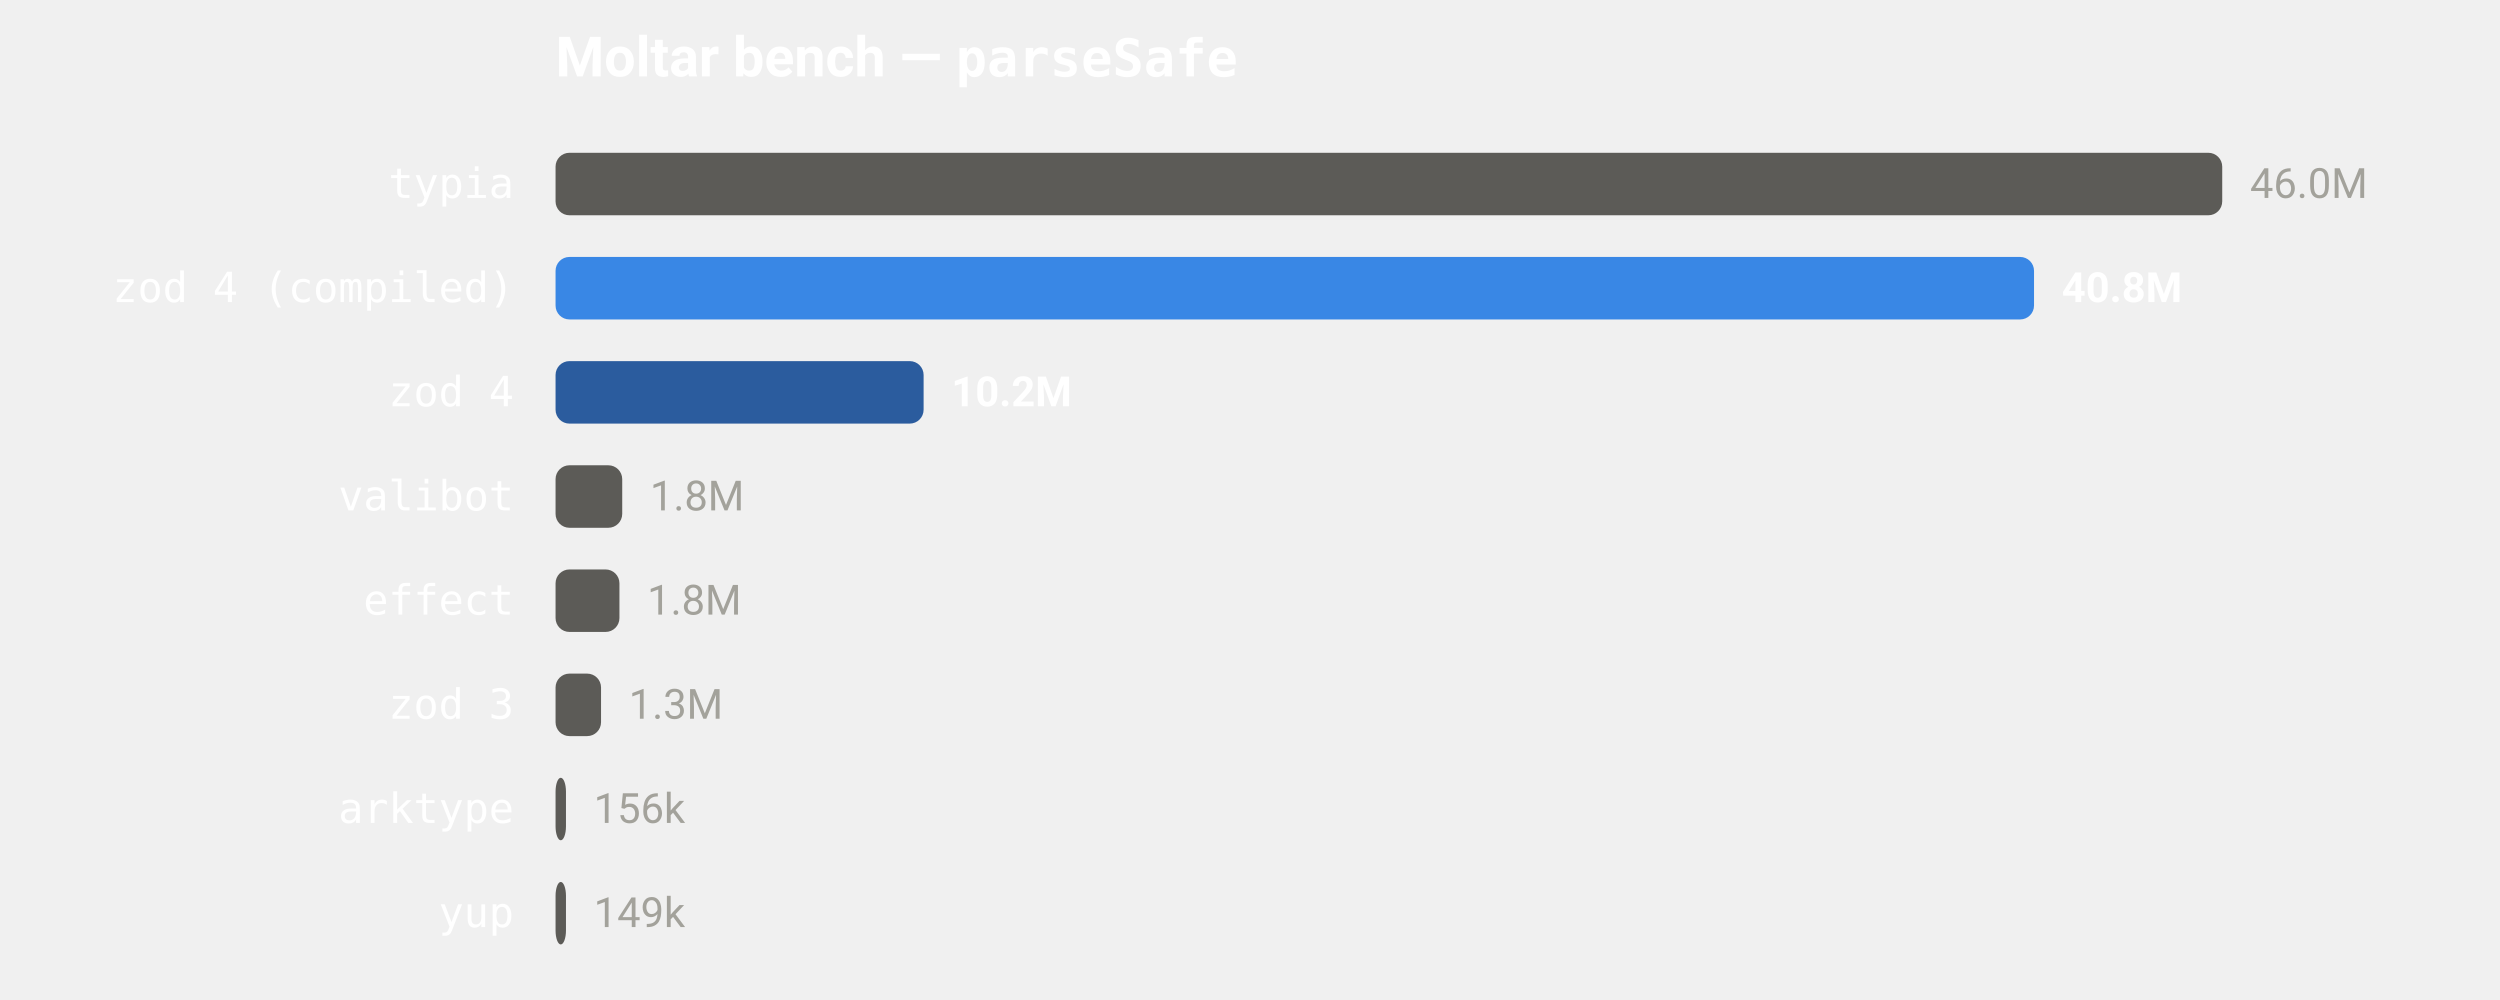
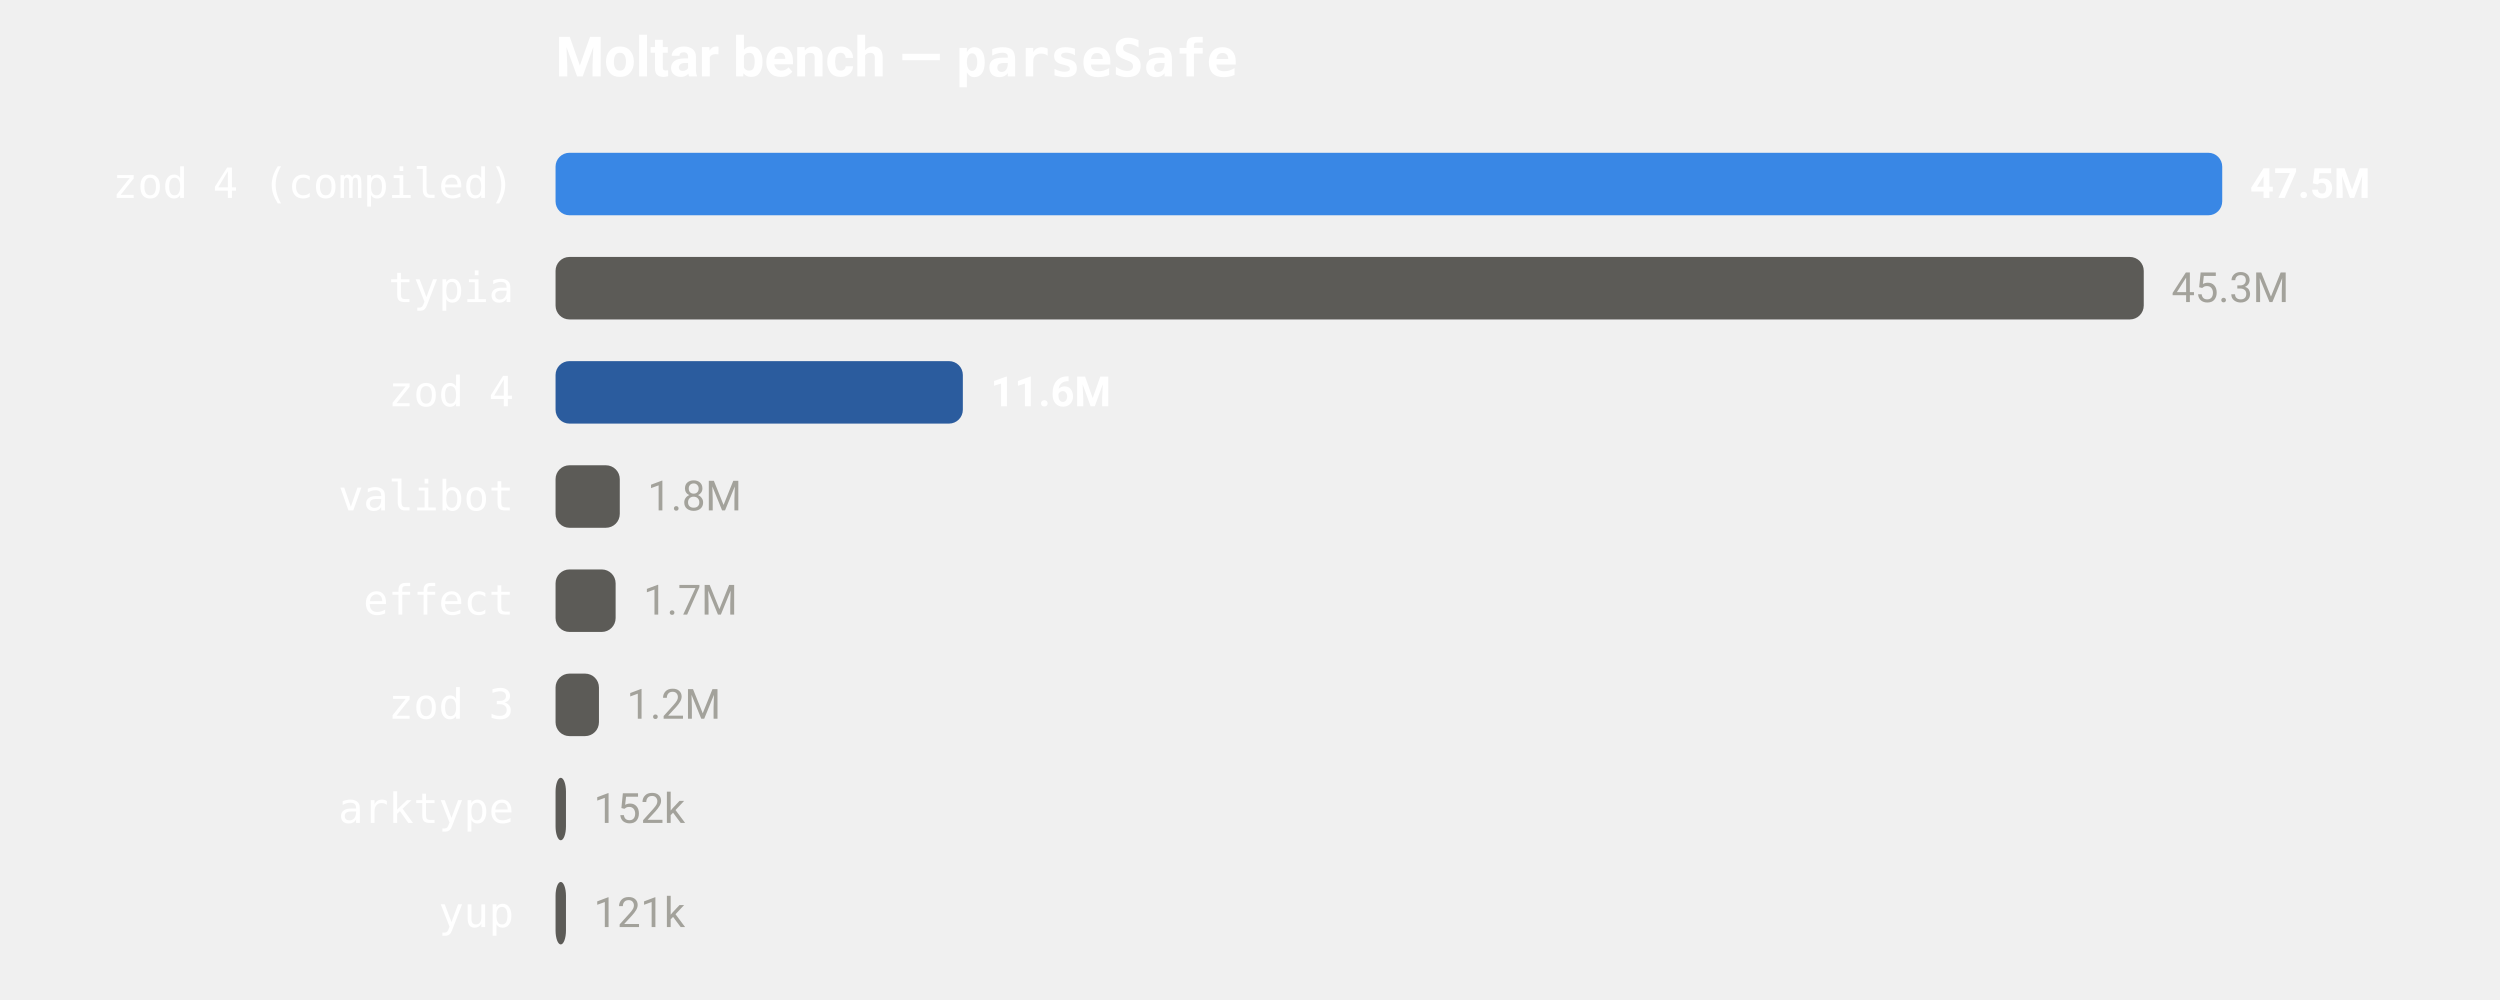
<svg xmlns="http://www.w3.org/2000/svg" width="720" height="288" viewBox="0 0 720 288" font-family="ui-sans-serif, system-ui, -apple-system, Segoe UI, Roboto, sans-serif" font-size="13">
  <text x="160" y="22" fill="#ffffff" font-weight="700" font-size="16">Moltar bench — <tspan font-family="ui-monospace, SFMono-Regular, Menlo, monospace" font-size="15">parseSafe</tspan>
  </text>
-   <text x="148" y="57" text-anchor="end" fill="#ffffff" font-family="ui-monospace, SFMono-Regular, Menlo, monospace" font-size="12">typia</text>
-   <rect x="160" y="44" width="480.0" height="18" rx="4" fill="#5c5b57" />
-   <text x="648.0" y="57" fill="#a3a29b" font-weight="400" font-size="12">46.0M</text>
-   <text x="148" y="87" text-anchor="end" fill="#ffffff" font-family="ui-monospace, SFMono-Regular, Menlo, monospace" font-size="12">zod 4 (compiled)</text>
-   <rect x="160" y="74" width="425.8" height="18" rx="4" fill="#3987e5" />
-   <text x="593.8" y="87" fill="#ffffff" font-weight="700" font-size="12">40.8M</text>
+   <text x="148" y="57" text-anchor="end" fill="#ffffff" font-family="ui-monospace, SFMono-Regular, Menlo, monospace" font-size="12">zod 4 (compiled)</text>
+   <rect x="160" y="44" width="480.0" height="18" rx="4" fill="#3987e5" />
+   <text x="648.0" y="57" fill="#ffffff" font-weight="700" font-size="12">47.5M</text>
+   <text x="148" y="87" text-anchor="end" fill="#ffffff" font-family="ui-monospace, SFMono-Regular, Menlo, monospace" font-size="12">typia</text>
+   <rect x="160" y="74" width="457.4" height="18" rx="4" fill="#5c5b57" />
+   <text x="625.4" y="87" fill="#a3a29b" font-weight="400" font-size="12">45.3M</text>
  <text x="148" y="117" text-anchor="end" fill="#ffffff" font-family="ui-monospace, SFMono-Regular, Menlo, monospace" font-size="12">zod 4</text>
-   <rect x="160" y="104" width="106.0" height="18" rx="4" fill="#2b5c9e" />
-   <text x="274.0" y="117" fill="#ffffff" font-weight="700" font-size="12">10.2M</text>
+   <rect x="160" y="104" width="117.3" height="18" rx="4" fill="#2b5c9e" />
+   <text x="285.3" y="117" fill="#ffffff" font-weight="700" font-size="12">11.6M</text>
  <text x="148" y="147" text-anchor="end" fill="#ffffff" font-family="ui-monospace, SFMono-Regular, Menlo, monospace" font-size="12">valibot</text>
-   <rect x="160" y="134" width="19.2" height="18" rx="4" fill="#5c5b57" />
-   <text x="187.2" y="147" fill="#a3a29b" font-weight="400" font-size="12">1.8M</text>
+   <rect x="160" y="134" width="18.5" height="18" rx="4" fill="#5c5b57" />
+   <text x="186.5" y="147" fill="#a3a29b" font-weight="400" font-size="12">1.8M</text>
  <text x="148" y="177" text-anchor="end" fill="#ffffff" font-family="ui-monospace, SFMono-Regular, Menlo, monospace" font-size="12">effect</text>
-   <rect x="160" y="164" width="18.4" height="18" rx="4" fill="#5c5b57" />
-   <text x="186.4" y="177" fill="#a3a29b" font-weight="400" font-size="12">1.8M</text>
+   <rect x="160" y="164" width="17.3" height="18" rx="4" fill="#5c5b57" />
+   <text x="185.3" y="177" fill="#a3a29b" font-weight="400" font-size="12">1.7M</text>
  <text x="148" y="207" text-anchor="end" fill="#ffffff" font-family="ui-monospace, SFMono-Regular, Menlo, monospace" font-size="12">zod 3</text>
-   <rect x="160" y="194" width="13.1" height="18" rx="4" fill="#5c5b57" />
-   <text x="181.1" y="207" fill="#a3a29b" font-weight="400" font-size="12">1.3M</text>
+   <rect x="160" y="194" width="12.5" height="18" rx="4" fill="#5c5b57" />
+   <text x="180.5" y="207" fill="#a3a29b" font-weight="400" font-size="12">1.2M</text>
  <text x="148" y="237" text-anchor="end" fill="#ffffff" font-family="ui-monospace, SFMono-Regular, Menlo, monospace" font-size="12">arktype</text>
  <rect x="160" y="224" width="3.0" height="18" rx="4" fill="#5c5b57" />
-   <text x="171.0" y="237" fill="#a3a29b" font-weight="400" font-size="12">156k</text>
+   <text x="171.0" y="237" fill="#a3a29b" font-weight="400" font-size="12">152k</text>
  <text x="148" y="267" text-anchor="end" fill="#ffffff" font-family="ui-monospace, SFMono-Regular, Menlo, monospace" font-size="12">yup</text>
  <rect x="160" y="254" width="3.0" height="18" rx="4" fill="#5c5b57" />
-   <text x="171.0" y="267" fill="#a3a29b" font-weight="400" font-size="12">149k</text>
+   <text x="171.0" y="267" fill="#a3a29b" font-weight="400" font-size="12">121k</text>
</svg>
